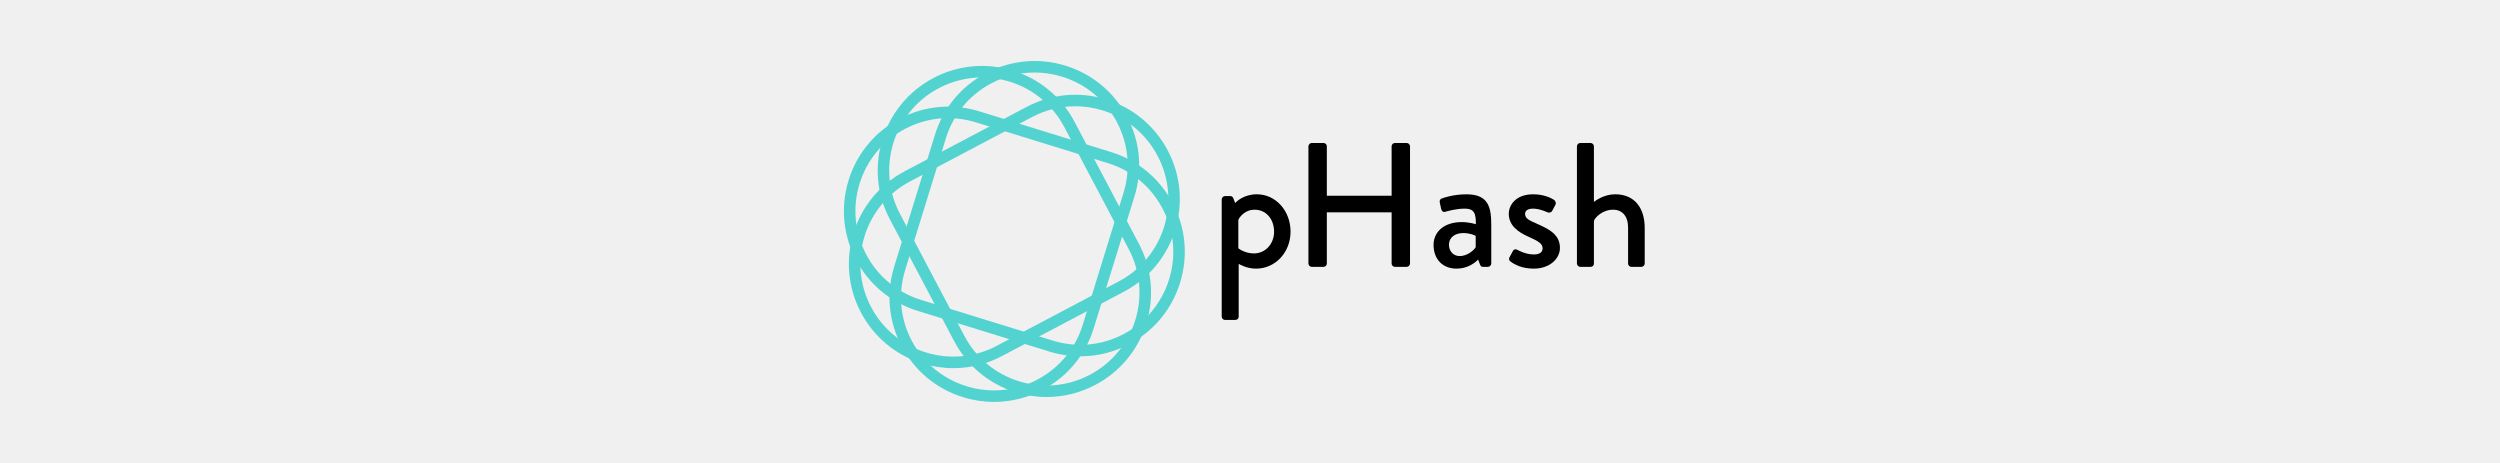
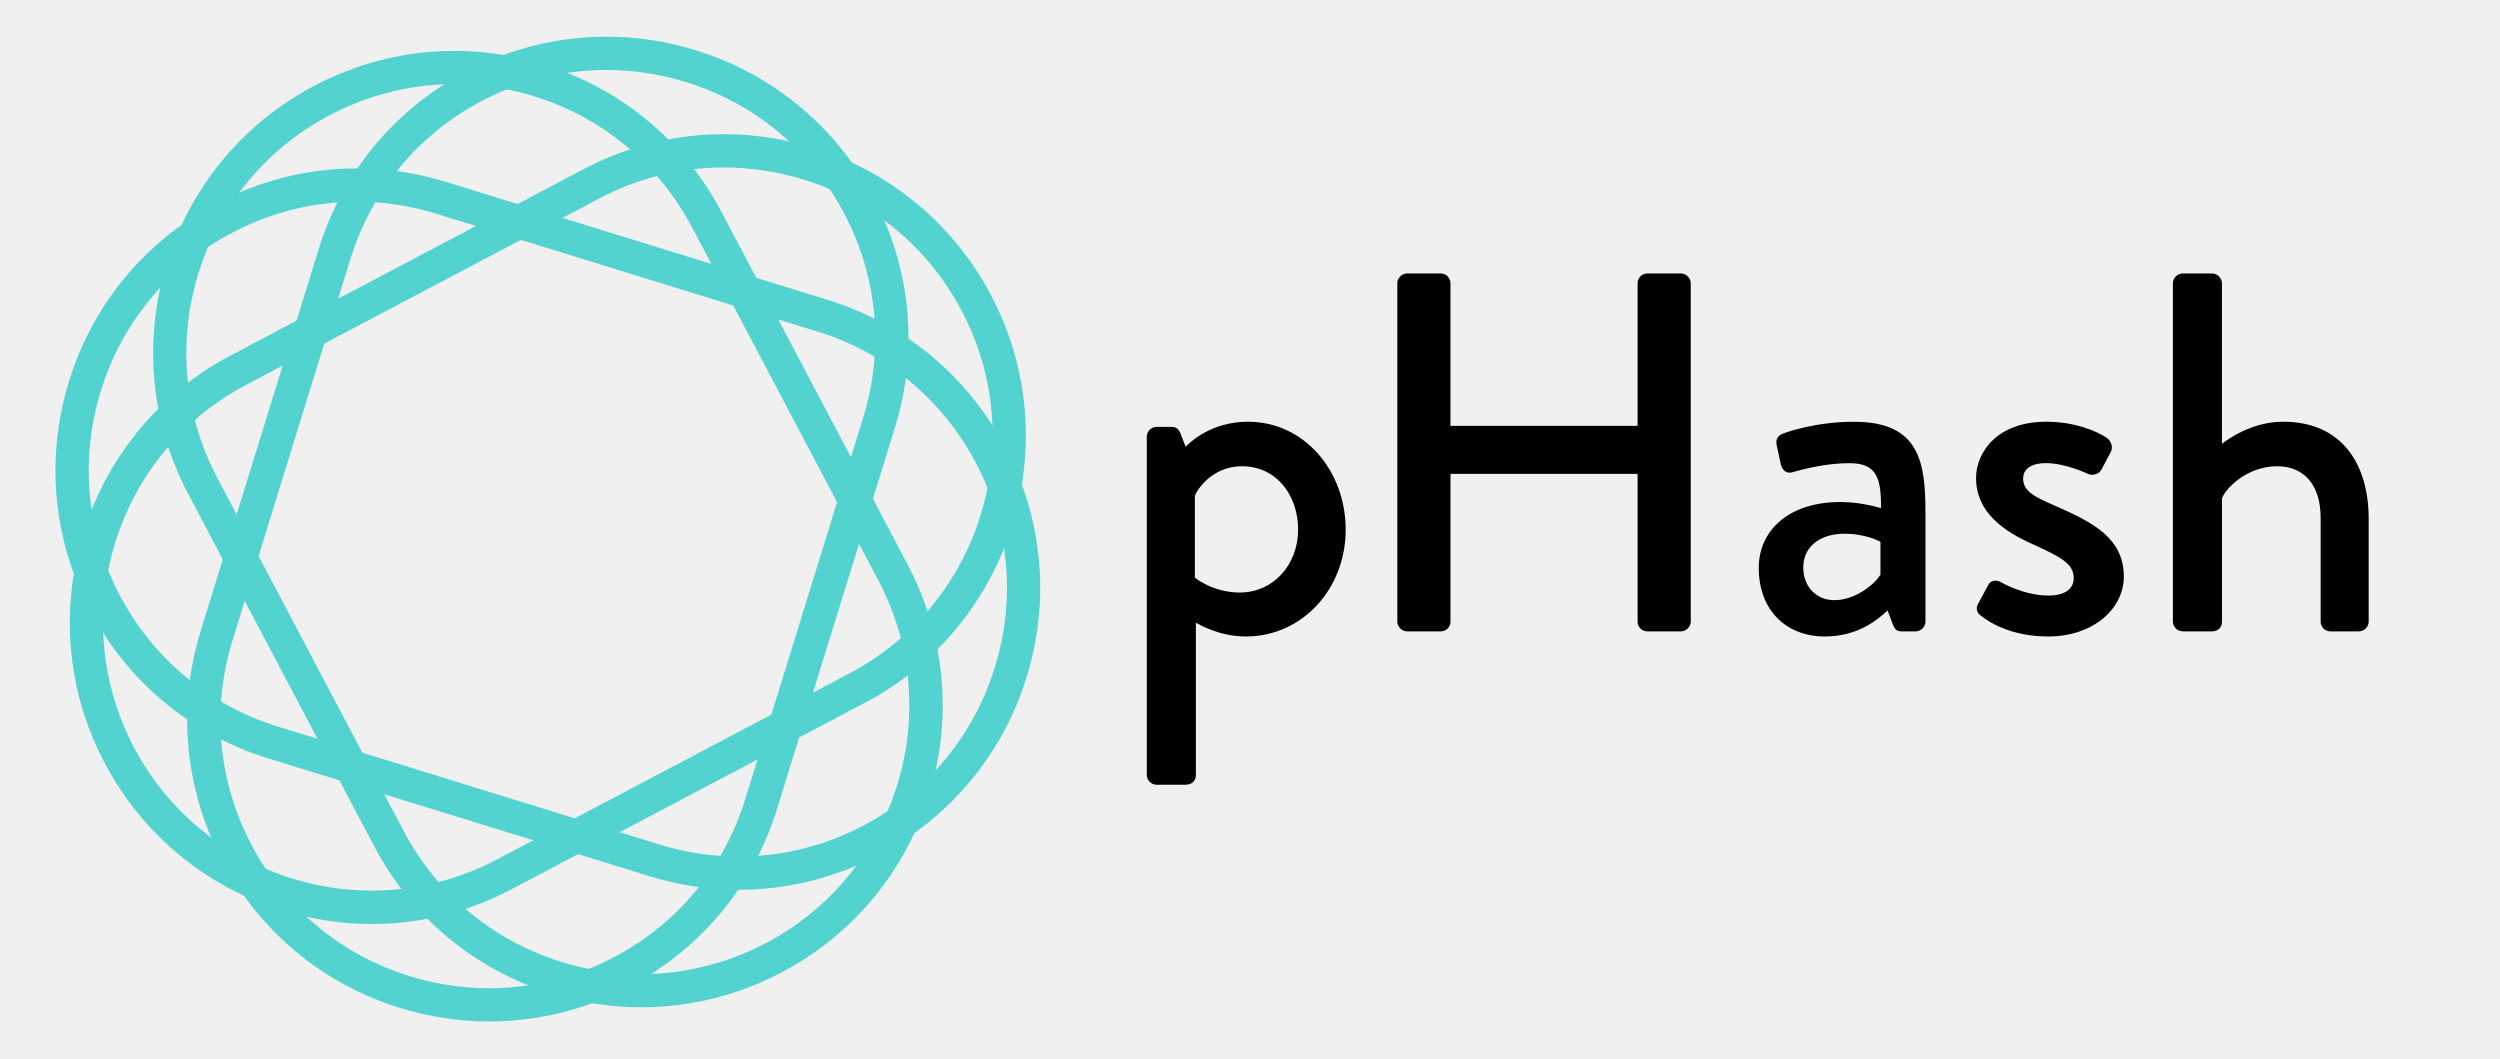
- <svg xmlns="http://www.w3.org/2000/svg" version="1.1" id="レイヤー_1" x="0px" y="0px" viewBox="-875.685 -51.279 2654.592 491.558" style="enable-background:new 0 0 919 389;">
+ <svg xmlns="http://www.w3.org/2000/svg" version="1.1" id="レイヤー_1" x="0px" y="0px" viewBox="0 0 919 389" style="enable-background:new 0 0 919 389;">
  <style type="text/css">
	.st0{fill:#DC2D2E;}
	.st1{fill:#2B4F99;}
	.st2{fill:#FFFFFF;}
	.st3{fill:#53D3D0;}
	.st4{clip-path:url(#SVGID_4_);}
	.st5{clip-path:url(#SVGID_8_);}
	.st6{clip-path:url(#SVGID_12_);}
	.st7{clip-path:url(#SVGID_18_);}
	.st8{filter:url(#Adobe_OpacityMaskFilter);}
	.st9{clip-path:url(#SVGID_23_);fill:#FFFFFF;}
	.st10{mask:url(#SVGID_21_);}
	.st11{filter:url(#Adobe_OpacityMaskFilter_1_);}
	.st12{clip-path:url(#SVGID_30_);fill:#FFFFFF;}
	.st13{mask:url(#SVGID_28_);}
	.st14{filter:url(#Adobe_OpacityMaskFilter_2_);}
	.st15{clip-path:url(#SVGID_37_);fill:#FFFFFF;}
	.st16{mask:url(#SVGID_35_);}
	.st17{filter:url(#Adobe_OpacityMaskFilter_3_);}
	.st18{clip-path:url(#SVGID_44_);fill:#FFFFFF;}
	.st19{mask:url(#SVGID_42_);}
	.st20{filter:url(#Adobe_OpacityMaskFilter_4_);}
	.st21{clip-path:url(#SVGID_51_);fill:#FFFFFF;}
	.st22{mask:url(#SVGID_49_);}
	.st23{filter:url(#Adobe_OpacityMaskFilter_5_);}
	.st24{clip-path:url(#SVGID_58_);fill:#FFFFFF;}
	.st25{mask:url(#SVGID_56_);}
	.st26{filter:url(#Adobe_OpacityMaskFilter_6_);}
	.st27{clip-path:url(#SVGID_65_);fill:#FFFFFF;}
	.st28{mask:url(#SVGID_63_);}
	.st29{filter:url(#Adobe_OpacityMaskFilter_7_);}
	.st30{clip-path:url(#SVGID_72_);fill:#FFFFFF;}
	.st31{mask:url(#SVGID_70_);}
</style>
  <g>
    <path class="st3" d="M136.66,339.66c-11,0-22.06-1.65-32.87-5c-28.3-8.75-51.49-27.99-65.32-54.18 c-28.54-54.07-7.77-121.27,46.3-149.81l129.72-68.47c26.19-13.83,56.2-16.62,84.49-7.88c28.3,8.75,51.49,27.99,65.32,54.18 c28.54,54.07,7.77,121.27-46.3,149.81l-129.72,68.47C172.1,335.33,154.46,339.66,136.66,339.66z M266.12,61.56 c-15.83,0-31.53,3.85-45.93,11.46L90.47,141.48c-48.11,25.4-66.59,85.2-41.19,133.3c25.39,48.11,85.19,66.58,133.3,41.2 l129.72-68.47c48.11-25.4,66.59-85.2,41.19-133.3C341.19,90.9,320.55,73.78,295.37,66C285.76,63.03,275.91,61.56,266.12,61.56z" />
    <path class="st3" d="M179.87,375.5c-11,0-22.06-1.66-32.87-5c-28.3-8.75-51.49-27.99-65.32-54.18 c-13.82-26.19-16.62-56.2-7.88-84.5l43.31-140.14c8.74-28.29,27.98-51.49,54.18-65.32s56.2-16.62,84.49-7.88 c28.3,8.75,51.49,27.99,65.32,54.18c13.82,26.19,16.62,56.2,7.88,84.5l-43.31,140.14c-8.74,28.29-27.98,51.49-54.18,65.32 C215.31,371.17,197.66,375.5,179.87,375.5z M222.92,25.72c-15.83,0-31.53,3.85-45.93,11.46c-23.31,12.3-40.42,32.94-48.2,58.12 L85.47,235.44c-7.78,25.18-5.29,51.87,7.01,75.18s32.94,40.42,58.12,48.2c25.17,7.78,51.88,5.29,75.18-7.01 c23.31-12.3,40.42-32.94,48.2-58.12l43.31-140.14c7.78-25.18,5.29-51.87-7.01-75.18s-32.94-40.42-58.12-48.2 C242.55,27.2,232.71,25.72,222.92,25.72z" />
    <path class="st3" d="M271.59,327.08c-11,0-22.06-1.66-32.87-5L98.58,278.78c-28.3-8.75-51.49-27.99-65.32-54.18 c-13.82-26.19-16.62-56.2-7.88-84.5c8.74-28.29,27.98-51.49,54.18-65.32c26.19-13.82,56.2-16.62,84.49-7.88l140.14,43.31 c28.3,8.75,51.49,27.99,65.32,54.18c13.82,26.19,16.62,56.2,7.88,84.5c-8.74,28.29-27.98,51.49-54.18,65.32 C307.03,322.75,289.39,327.08,271.59,327.08z M131.19,74.14c-15.83,0-31.53,3.85-45.93,11.46c-23.31,12.3-40.42,32.94-48.2,58.12 c-7.78,25.18-5.29,51.88,7.01,75.18s32.94,40.42,58.12,48.2l140.14,43.31c25.17,7.78,51.87,5.3,75.18-7.01 c23.31-12.3,40.42-32.94,48.2-58.12c7.78-25.18,5.29-51.88-7.01-75.18s-32.94-40.42-58.12-48.2L160.45,78.59 C150.83,75.61,140.98,74.14,131.19,74.14z" />
    <path class="st3" d="M235.76,370.29c-11,0-22.06-1.65-32.87-5c-28.3-8.75-51.49-27.98-65.32-54.18L69.1,181.4 c-28.54-54.07-7.77-121.27,46.3-149.81c26.19-13.83,56.2-16.63,84.49-7.88c28.3,8.75,51.49,27.98,65.32,54.18l68.47,129.72 c13.82,26.19,16.62,56.2,7.88,84.49c-8.74,28.29-27.98,51.49-54.18,65.32C271.2,365.95,253.55,370.29,235.76,370.29z M167.03,30.94 c-15.84,0-31.53,3.85-45.94,11.46c-48.11,25.39-66.59,85.19-41.19,133.3l68.47,129.72c12.3,23.31,32.94,40.43,58.12,48.21 c25.18,7.78,51.88,5.29,75.18-7.01c48.11-25.39,66.59-85.19,41.19-133.3L254.4,83.59c-12.3-23.31-32.94-40.43-58.12-48.21 C186.66,32.41,176.82,30.94,167.03,30.94z" />
  </g>
  <g>
    <path d="M439.6,284.9c0,2.07-1.32,3.57-3.95,3.57h-10.52c-1.88,0-3.57-1.69-3.57-3.57V160.48c0-1.88,1.69-3.57,3.57-3.57h5.64 c1.5,0,2.44,0.75,3.19,2.44l1.88,4.89c1.32-1.32,9.02-9.21,22.93-9.21c20.67,0,35.9,18.04,35.9,39.66 c0,21.99-16.16,39.28-36.65,39.28c-9.77,0-17.1-4.32-18.42-5.08V284.9z M455.76,217.81c12.4,0,21.43-10.34,21.43-23.12 c0-12.59-7.89-23.3-20.67-23.3c-10.9,0-16.54,8.64-17.29,10.9v30.07C439.22,212.35,445.8,217.81,455.76,217.81z" />
    <path d="M513.65,104.1c0-1.88,1.69-3.57,3.57-3.57h12.4c2.07,0,3.57,1.69,3.57,3.57v52.44h68.79V104.1c0-1.88,1.5-3.57,3.57-3.57 h12.4c1.88,0,3.57,1.69,3.57,3.57v124.42c0,1.88-1.69,3.57-3.57,3.57h-12.4c-2.07,0-3.57-1.69-3.57-3.57V174.2H533.2v54.32 c0,1.88-1.5,3.57-3.57,3.57h-12.4c-1.88,0-3.57-1.69-3.57-3.57V104.1z" />
    <path d="M676.59,184.54c7.89,0,14.85,2.26,14.85,2.26c0.19-11.84-2.07-16.54-11.65-16.54c-8.65,0-17.1,2.25-21.05,3.38 c-2.26,0.56-3.57-0.94-4.13-3.01l-1.5-6.95c-0.56-2.44,0.75-3.76,2.44-4.32c1.32-0.56,12.03-4.32,25.94-4.32 c24.06,0,26.31,14.66,26.31,33.45v40.03c0,1.88-1.69,3.57-3.57,3.57h-5.26c-1.69,0-2.44-0.75-3.2-2.63l-1.88-5.08 c-4.13,3.95-11.46,9.59-23.12,9.59c-14.1,0-24.25-9.59-24.25-25.18C646.52,195.06,657.42,184.54,676.59,184.54z M674.34,220.62 c7.52,0,14.66-5.64,16.92-9.4V199.2c-1.13-0.75-6.39-3.01-13.16-3.01c-9.02,0-15.22,4.7-15.22,12.4 C662.87,215.36,667.38,220.62,674.34,220.62z" />
    <path d="M726.96,222.31l3.95-7.33c0.75-1.5,2.82-2.07,4.7-0.94c0,0,8.27,4.89,17.48,4.89c5.64,0,9.21-2.25,9.21-6.39 c0-5.07-4.13-7.52-14.47-12.22c-11.65-5.07-21.43-12.22-21.43-24.62c0-9.4,7.71-20.67,25.75-20.67c10.53,0,18.42,3.38,22.18,5.83 c1.69,1.13,2.63,3.57,1.5,5.45l-3.38,6.39c-0.94,1.69-3.38,2.25-4.89,1.5c0,0-8.27-3.95-15.41-3.95c-6.39,0-8.46,2.82-8.46,5.64 c0,4.89,4.7,6.95,12.03,10.15c13.72,6.01,25,11.84,25,25.94c0,11.65-11.09,21.99-27.82,21.99c-12.59,0-20.86-4.51-24.81-7.71 C726.96,225.51,726.21,223.82,726.96,222.31z" />
    <path d="M798.75,104.1c0-1.88,1.69-3.57,3.57-3.57h10.9c1.88,0,3.57,1.69,3.57,3.57v59.01c1.88-1.32,10.52-8.08,22.55-8.08 c21.24,0,31.39,15.22,31.39,35.71v37.78c0,1.88-1.69,3.57-3.57,3.57h-10.52c-2.07,0-3.57-1.69-3.57-3.57v-38.15 c0-12.22-6.2-18.98-15.97-18.98c-11.46,0-19.36,8.64-20.3,11.84v45.29c0,2.07-1.32,3.57-3.76,3.57h-10.71 c-1.88,0-3.57-1.69-3.57-3.57V104.1z" />
  </g>
</svg>
